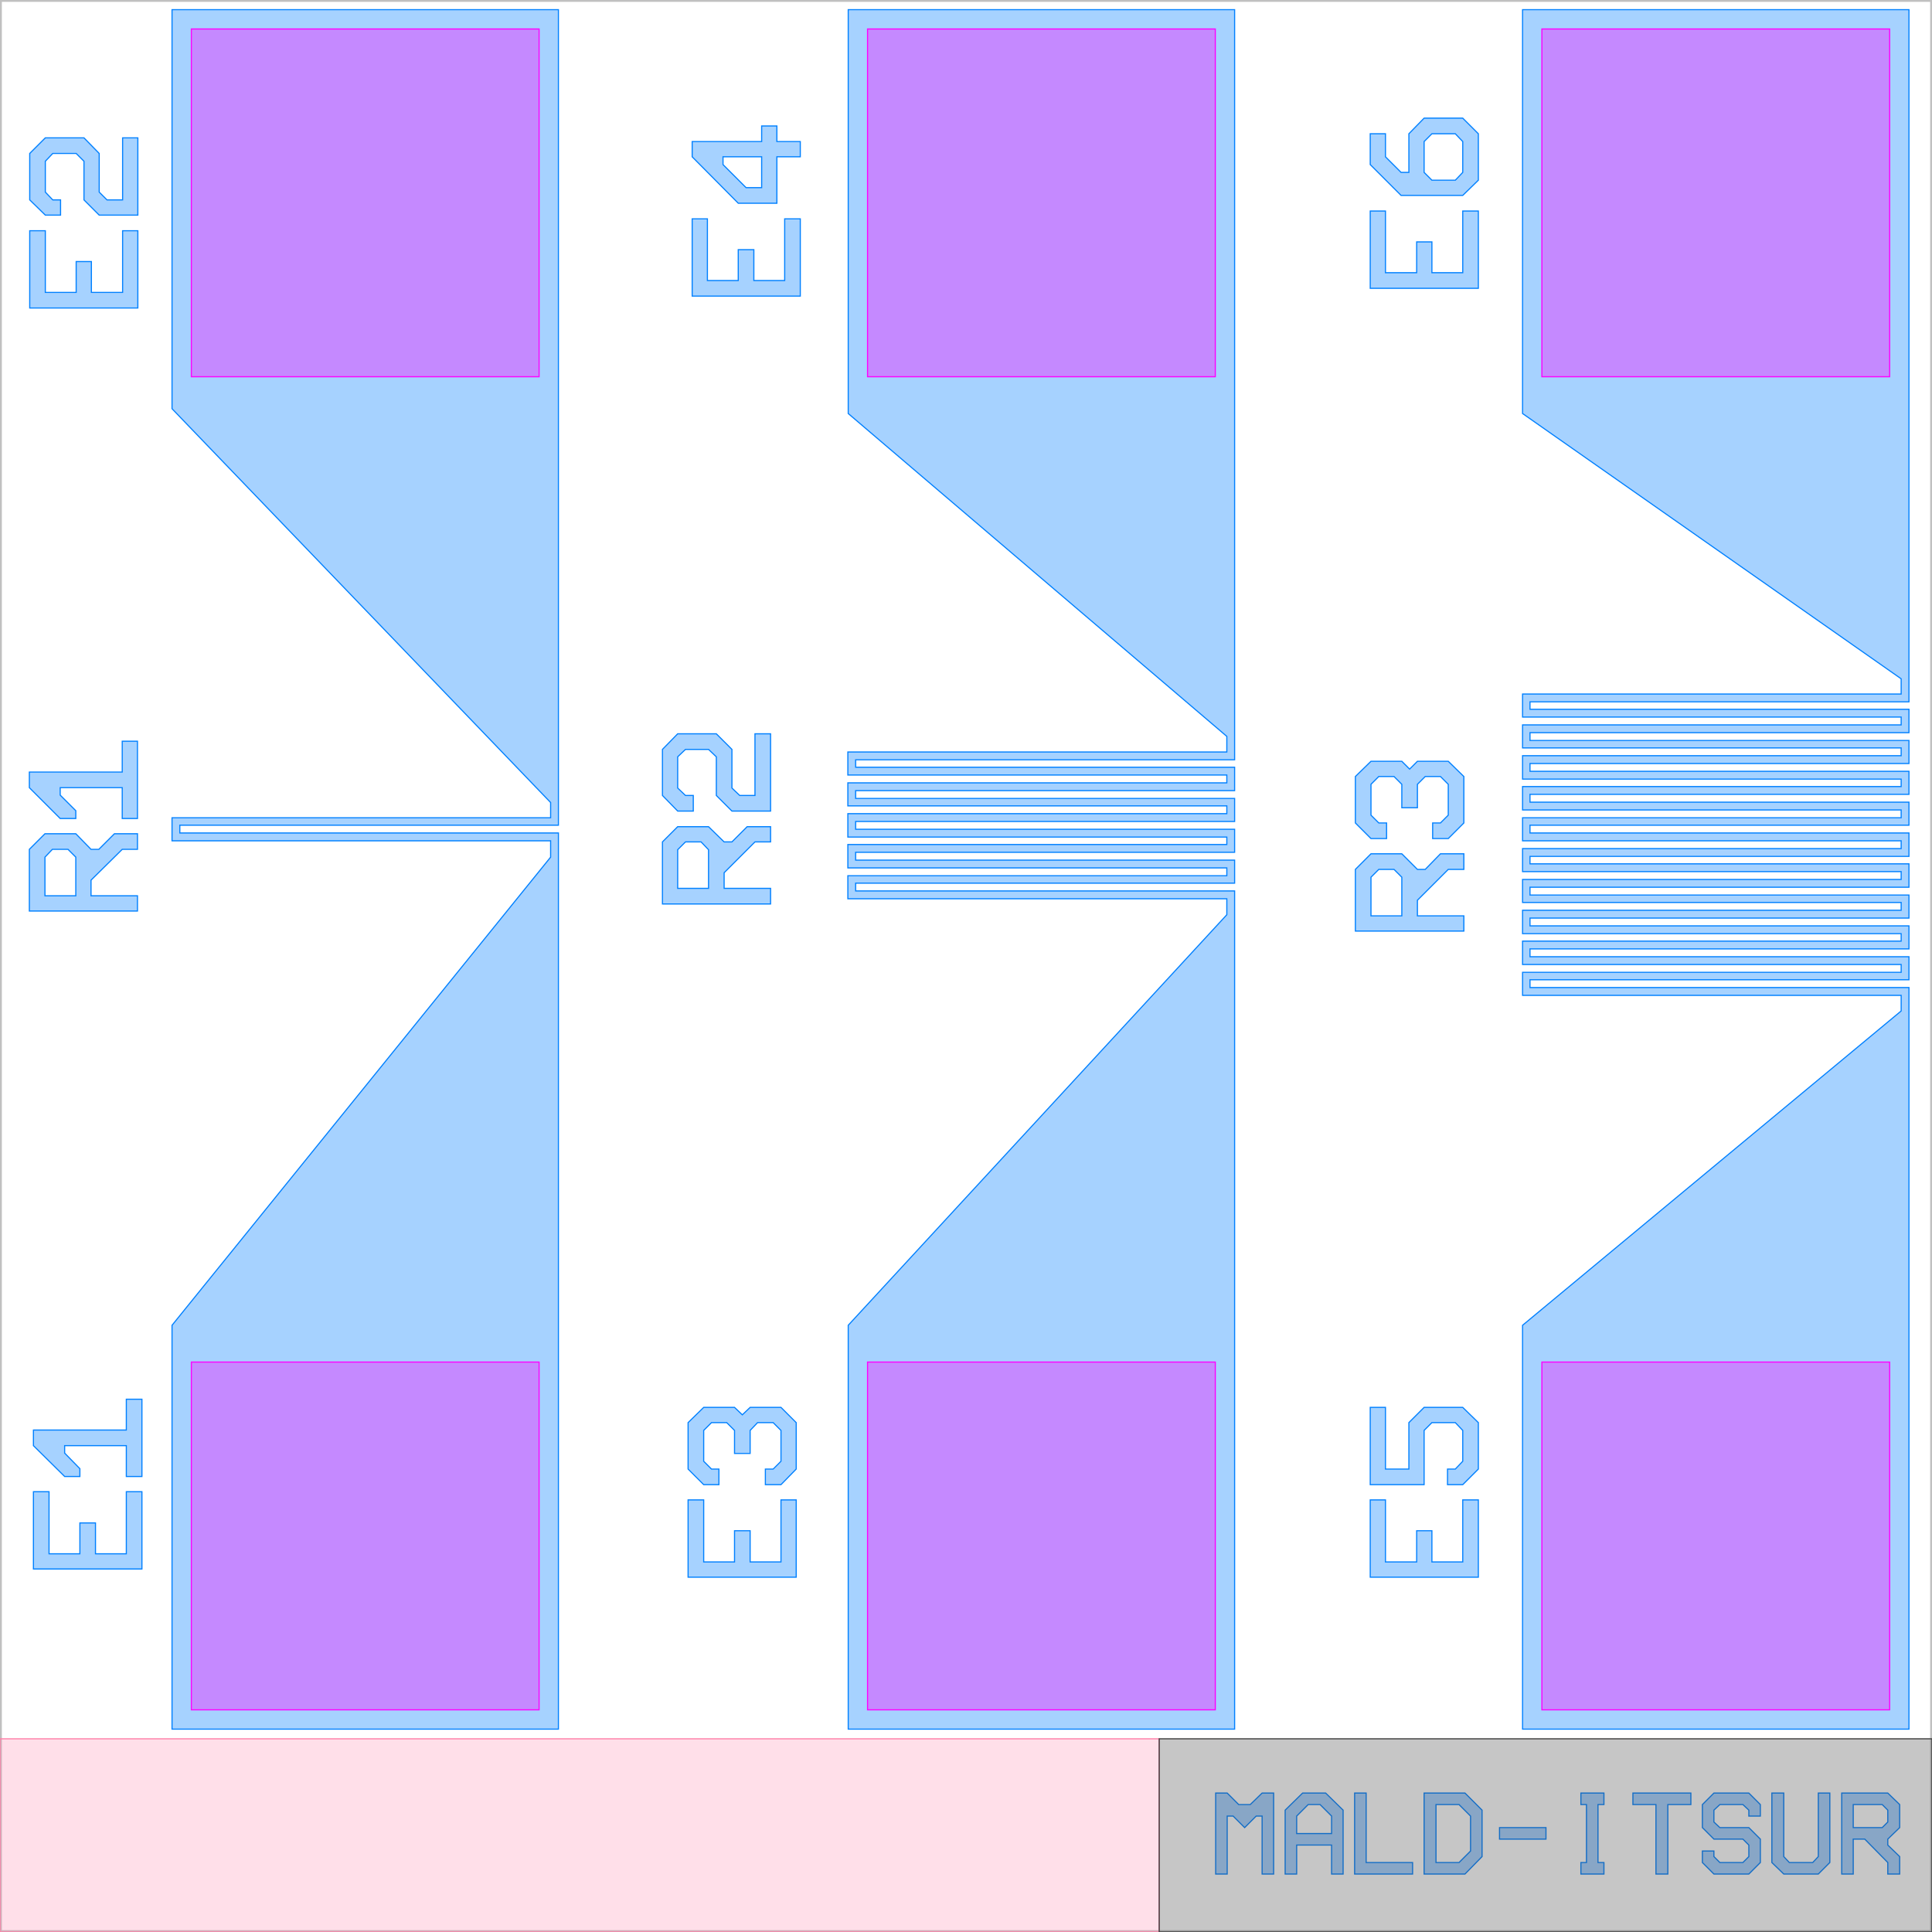
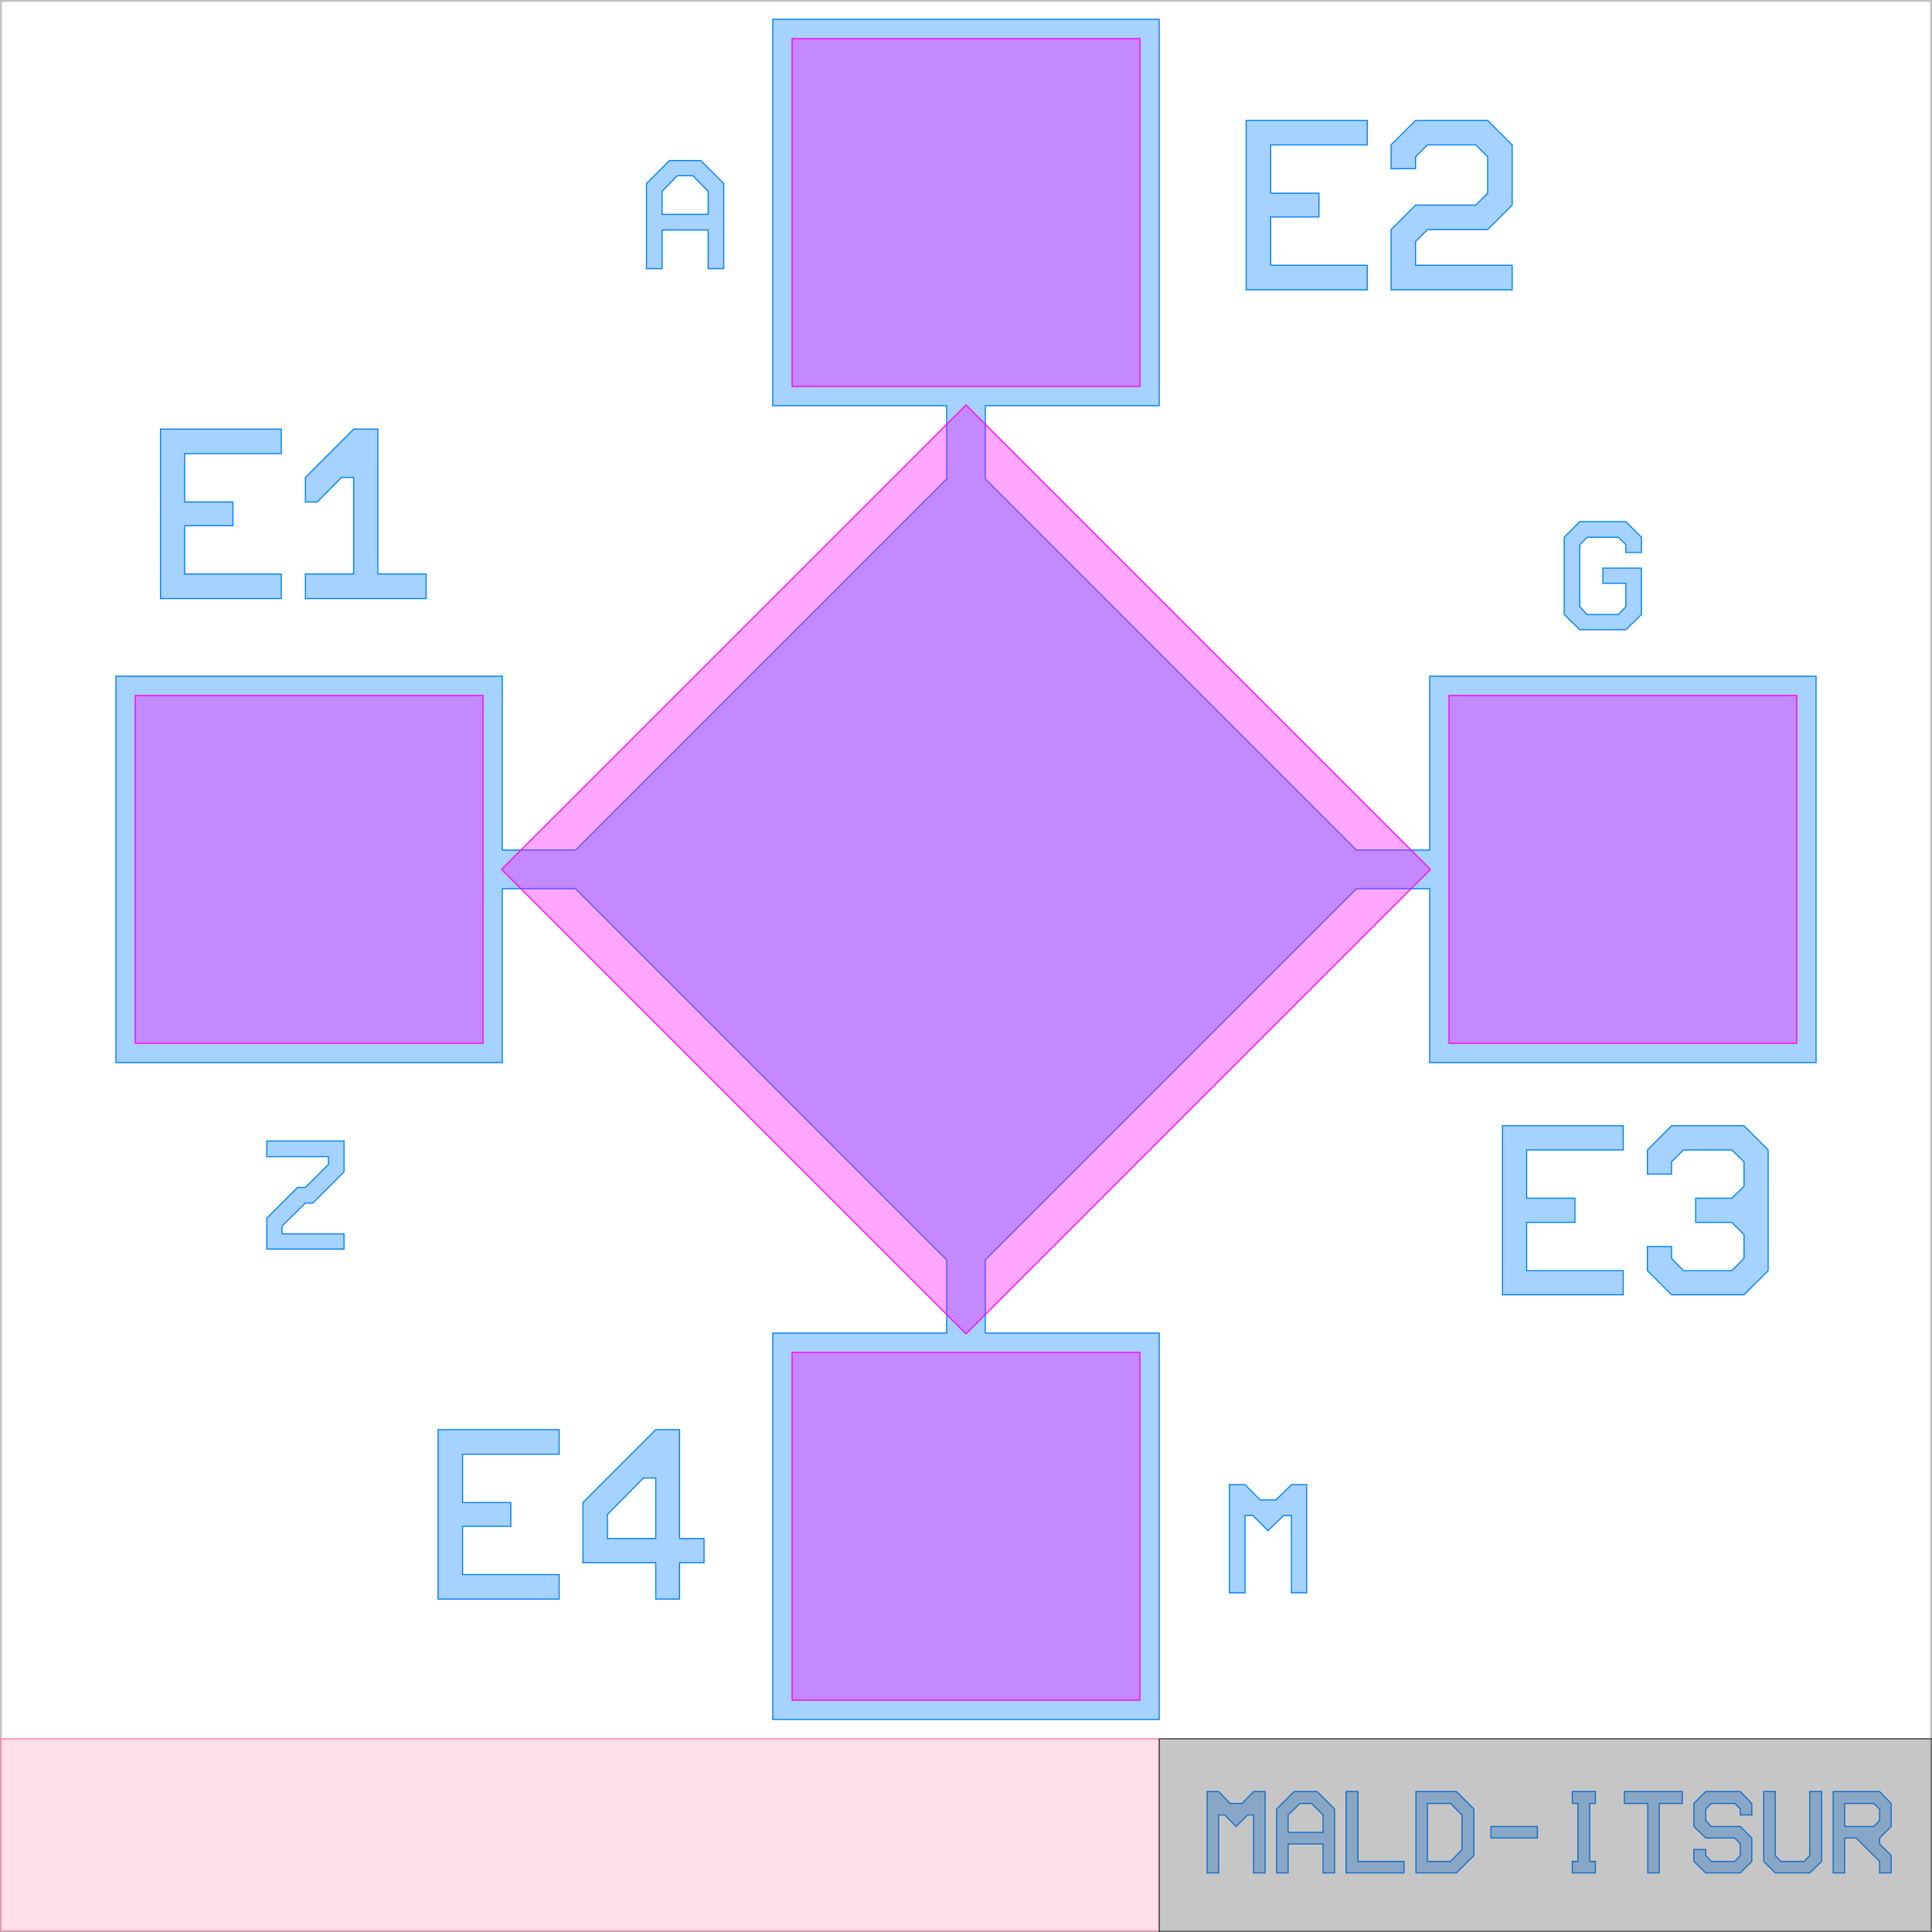
<svg xmlns="http://www.w3.org/2000/svg" viewBox="0 0 520 520" width="100%" role="img">
  <rect width="520" height="520" fill="#FFFFFF" />
  <path d="M0.0 520.0L0.0 0.0L520.0 0.0L520.0 520.0Z" fill="none" fill-rule="evenodd" stroke="#c0c0c0" stroke-width="1" />
-   <path d="M403.6 495.0L403.6 491.9L416.1 491.9L416.1 495.0ZM327.2 504.4L327.2 482.6L330.3 482.6L333.4 485.7L336.5 485.7L339.7 482.6L342.8 482.6L342.8 504.4L339.7 504.4L339.7 488.8L338.1 488.8L335.0 491.9L331.9 488.8L330.3 488.8L330.3 504.4ZM345.9 504.4L345.9 487.2L350.6 482.6L356.8 482.6L361.5 487.2L361.5 504.4L358.4 504.4L358.4 496.6L349.0 496.6L349.0 504.4ZM349.0 493.5L358.4 493.5L358.4 488.8L355.3 485.7L352.1 485.7L349.0 488.8ZM364.6 504.4L364.6 482.6L367.7 482.6L367.7 501.3L380.2 501.3L380.2 504.4ZM383.3 504.4L383.3 482.6L394.3 482.6L398.9 487.2L398.9 499.7L394.3 504.4ZM386.5 501.3L392.7 501.3L395.8 498.2L395.8 488.8L392.7 485.7L386.5 485.7ZM425.5 504.4L425.5 501.3L427.0 501.3L427.0 485.7L425.5 485.7L425.5 482.6L431.7 482.6L431.7 485.7L430.1 485.7L430.1 501.3L431.7 501.3L431.7 504.4ZM445.7 504.4L445.7 485.7L439.5 485.7L439.5 482.6L455.1 482.6L455.1 485.7L448.9 485.7L448.9 504.4ZM461.3 504.4L458.2 501.3L458.2 498.2L461.3 498.2L461.3 499.7L462.9 501.3L469.1 501.3L470.7 499.7L470.7 496.6L469.1 495.0L461.3 495.0L458.2 491.9L458.2 485.7L461.3 482.6L470.7 482.6L473.8 485.7L473.8 488.8L470.7 488.8L470.7 487.2L469.1 485.7L462.9 485.7L461.3 487.2L461.3 490.4L462.9 491.9L470.7 491.9L473.8 495.0L473.8 501.3L470.7 504.4ZM480.1 504.4L476.9 501.3L476.9 482.6L480.1 482.6L480.1 499.7L481.6 501.3L487.9 501.3L489.4 499.7L489.4 482.6L492.5 482.6L492.5 501.3L489.4 504.4ZM495.7 504.4L495.7 482.6L508.1 482.6L511.3 485.7L511.3 491.9L508.1 495.0L508.1 496.6L511.3 499.7L511.3 504.4L508.1 504.4L508.1 501.3L501.9 495.0L498.8 495.0L498.8 504.4ZM498.8 491.9L506.6 491.9L508.1 490.4L508.1 487.2L506.6 485.7L498.8 485.7ZM185.2 424.5L185.2 403.7L189.4 403.7L189.4 420.4L197.7 420.4L197.7 412.0L201.9 412.0L201.9 420.4L210.2 420.4L210.2 403.7L214.3 403.7L214.3 424.5ZM368.8 424.5L368.8 403.7L372.9 403.7L372.9 420.4L381.3 420.4L381.3 412.0L385.4 412.0L385.4 420.4L393.7 420.4L393.7 403.7L397.9 403.7L397.9 424.5ZM9.0 422.3L9.0 401.5L13.2 401.5L13.2 418.2L21.5 418.2L21.5 409.9L25.7 409.9L25.7 418.2L34.0 418.2L34.0 401.5L38.2 401.5L38.2 422.3ZM189.4 399.6L185.2 395.4L185.2 382.9L189.4 378.8L197.7 378.8L199.8 380.8L201.9 378.8L210.2 378.8L214.3 382.9L214.3 395.4L210.2 399.6L206.0 399.6L206.0 395.4L208.1 395.4L210.2 393.3L210.2 385.0L208.1 382.9L203.9 382.9L201.9 385.0L201.9 391.2L197.7 391.2L197.7 385.0L195.6 382.9L191.5 382.9L189.4 385.0L189.4 393.3L191.5 395.4L193.5 395.4L193.5 399.6ZM368.8 399.6L368.8 378.8L372.9 378.8L372.9 395.4L379.2 395.4L379.2 382.9L383.3 378.8L393.7 378.8L397.9 382.9L397.9 395.4L393.7 399.6L389.6 399.6L389.6 395.4L391.7 395.4L393.7 393.3L393.7 385.0L391.7 382.9L385.4 382.9L383.3 385.0L383.3 399.6ZM17.4 397.4L9.0 389.1L9.0 384.9L34.0 384.9L34.0 376.6L38.2 376.6L38.2 397.4L34.0 397.4L34.0 389.1L17.4 389.1L17.4 391.1L21.5 395.3L21.5 397.4ZM364.8 250.6L364.8 234.0L369.0 229.8L377.3 229.8L381.5 234.0L383.6 234.0L387.7 229.8L394.0 229.8L394.0 234.0L389.8 234.0L381.5 242.3L381.5 246.5L394.0 246.5L394.0 250.6ZM369.0 246.5L377.3 246.5L377.3 236.1L375.2 234.0L371.1 234.0L369.0 236.1ZM7.9 245.2L7.9 228.6L12.1 224.4L20.4 224.4L24.5 228.6L26.6 228.6L30.8 224.4L37.0 224.4L37.0 228.6L32.9 228.6L24.5 236.9L24.5 241.1L37.0 241.1L37.0 245.2ZM12.1 241.1L20.4 241.1L20.4 230.7L18.3 228.6L14.1 228.6L12.1 230.7ZM178.3 243.3L178.3 226.6L182.4 222.5L190.7 222.5L194.9 226.6L197.0 226.6L201.1 222.5L207.4 222.5L207.4 226.6L203.2 226.6L194.9 234.9L194.9 239.1L207.4 239.1L207.4 243.3ZM182.4 239.1L190.7 239.1L190.7 228.7L188.7 226.6L184.5 226.6L182.4 228.7ZM369.0 225.7L364.8 221.5L364.8 209.0L369.0 204.9L377.3 204.9L379.4 207.0L381.5 204.9L389.8 204.9L394.0 209.0L394.0 221.5L389.8 225.7L385.6 225.7L385.6 221.5L387.7 221.5L389.8 219.4L389.8 211.1L387.7 209.0L383.6 209.0L381.5 211.1L381.5 217.4L377.3 217.4L377.3 211.1L375.2 209.0L371.1 209.0L369.0 211.1L369.0 219.4L371.1 221.5L373.2 221.5L373.2 225.7ZM16.2 220.3L7.9 212.0L7.9 207.8L32.9 207.8L32.9 199.5L37.0 199.5L37.0 220.3L32.9 220.3L32.9 212.0L16.2 212.0L16.2 214.0L20.4 218.2L20.4 220.3ZM182.4 218.3L178.3 214.1L178.3 201.7L182.4 197.5L192.8 197.5L197.0 201.7L197.0 212.1L199.1 214.1L203.2 214.1L203.2 197.5L207.4 197.5L207.4 218.3L197.0 218.3L192.8 214.1L192.8 203.7L190.7 201.7L184.5 201.7L182.4 203.7L182.4 212.1L184.5 214.1L186.6 214.1L186.6 218.3ZM8.0 82.9L8.0 62.1L12.2 62.1L12.2 78.7L20.5 78.7L20.5 70.4L24.6 70.4L24.6 78.7L33.0 78.7L33.0 62.1L37.1 62.1L37.1 82.9ZM186.3 79.7L186.3 58.9L190.4 58.9L190.4 75.5L198.7 75.5L198.7 67.2L202.9 67.2L202.9 75.5L211.2 75.5L211.2 58.9L215.4 58.9L215.4 79.7ZM368.8 77.6L368.8 56.8L372.9 56.8L372.9 73.4L381.3 73.4L381.3 65.1L385.4 65.1L385.4 73.4L393.7 73.4L393.7 56.8L397.9 56.8L397.9 77.6ZM12.2 57.9L8.0 53.8L8.0 41.3L12.2 37.1L22.6 37.1L26.7 41.3L26.7 51.7L28.8 53.8L33.0 53.8L33.0 37.1L37.1 37.1L37.1 57.9L26.7 57.9L22.6 53.8L22.6 43.4L20.5 41.3L14.2 41.3L12.2 43.4L12.2 51.7L14.2 53.8L16.3 53.8L16.3 57.9ZM198.7 54.7L186.3 42.2L186.3 38.1L205.0 38.1L205.0 33.9L209.1 33.9L209.1 38.1L215.4 38.1L215.4 42.2L209.1 42.2L209.1 54.7ZM200.8 50.5L205.0 50.5L205.0 42.2L194.6 42.2L194.6 44.3ZM377.1 52.6L368.8 44.3L368.8 36.0L372.9 36.0L372.9 42.2L377.1 46.4L379.2 46.4L379.2 36.0L383.3 31.8L393.7 31.8L397.9 36.0L397.9 48.5L393.7 52.6ZM385.4 48.5L391.7 48.5L393.7 46.4L393.7 38.1L391.7 36.0L385.4 36.0L383.3 38.1L383.3 46.4ZM46.3 465.4L46.3 356.7L148.2 230.7L148.2 226.3L46.3 226.3L46.3 220.1L148.2 220.1L148.2 216.0L46.3 110.0L46.3 2.6L150.3 2.6L150.3 222.1L48.4 222.1L48.4 224.2L150.3 224.2L150.3 465.4ZM228.3 465.4L228.3 356.7L330.2 246.2L330.2 241.9L228.2 241.9L228.2 235.7L330.2 235.7L330.2 233.6L228.2 233.6L228.2 227.3L330.2 227.3L330.2 225.3L228.2 225.3L228.2 219.0L330.2 219.0L330.2 216.9L228.2 216.9L228.2 210.7L330.2 210.7L330.2 208.6L228.2 208.6L228.2 202.4L330.2 202.4L330.2 198.2L228.3 111.3L228.3 2.6L332.3 2.6L332.3 204.5L230.3 204.5L230.3 206.5L332.3 206.5L332.3 212.8L230.3 212.8L230.3 214.9L332.3 214.9L332.3 221.1L230.3 221.1L230.3 223.2L332.3 223.2L332.3 229.4L230.3 229.4L230.3 231.5L332.3 231.5L332.3 237.7L230.3 237.7L230.3 239.8L332.3 239.8L332.3 465.4ZM409.8 465.4L409.8 356.7L511.7 272.1L511.7 267.9L409.8 267.9L409.8 261.7L511.7 261.7L511.7 259.6L409.8 259.6L409.8 253.3L511.7 253.3L511.7 251.3L409.8 251.3L409.8 245.0L511.7 245.0L511.7 242.9L409.8 242.9L409.8 236.7L511.7 236.7L511.7 234.6L409.8 234.6L409.8 228.4L511.7 228.4L511.7 226.3L409.8 226.3L409.8 220.1L511.7 220.1L511.7 218.0L409.8 218.0L409.8 211.7L511.7 211.7L511.7 209.7L409.8 209.7L409.8 203.4L511.7 203.4L511.7 201.3L409.8 201.3L409.8 195.1L511.7 195.1L511.7 193.0L409.8 193.0L409.8 186.8L511.7 186.8L511.7 182.7L409.8 111.3L409.8 2.6L513.8 2.6L513.8 188.9L411.8 188.9L411.8 190.9L513.8 190.9L513.8 197.2L411.8 197.2L411.8 199.3L513.8 199.3L513.8 205.5L411.8 205.5L411.8 207.6L513.8 207.6L513.8 213.8L411.8 213.8L411.8 215.9L513.8 215.9L513.8 222.1L411.8 222.1L411.8 224.2L513.8 224.2L513.8 230.5L411.8 230.5L411.8 232.5L513.8 232.5L513.8 238.8L411.8 238.8L411.8 240.9L513.8 240.9L513.8 247.1L411.8 247.1L411.8 249.2L513.8 249.2L513.8 255.4L411.8 255.4L411.8 257.5L513.8 257.5L513.8 263.7L411.8 263.7L411.8 265.8L513.8 265.8L513.8 465.4Z" fill="#0080ff" fill-opacity="0.35" fill-rule="evenodd" stroke="#0080ff" stroke-width="0.3" />
-   <path d="M51.5 460.2L51.5 366.6L145.1 366.6L145.1 460.2ZM233.5 460.2L233.5 366.6L327.1 366.6L327.1 460.2ZM415.0 460.2L415.0 366.6L508.6 366.6L508.6 460.2ZM51.5 101.4L51.5 7.8L145.1 7.8L145.1 101.4ZM233.5 101.4L233.5 7.8L327.1 7.8L327.1 101.4ZM415.0 101.4L415.0 7.8L508.6 7.8L508.6 101.4Z" fill="#ff00ff" fill-opacity="0.35" fill-rule="evenodd" stroke="#ff00ff" stroke-width="0.3" />
+   <path d="M401.3 494.7L401.3 491.6L413.8 491.6L413.8 494.7ZM324.9 504.1L324.9 482.2L328.0 482.2L331.1 485.4L334.3 485.4L337.4 482.2L340.5 482.2L340.5 504.1L337.4 504.1L337.4 488.5L335.8 488.5L332.7 491.6L329.6 488.5L328.0 488.5L328.0 504.1ZM343.6 504.1L343.6 486.9L348.3 482.2L354.5 482.2L359.2 486.9L359.2 504.1L356.1 504.1L356.1 496.3L346.7 496.3L346.7 504.1ZM346.7 493.2L356.1 493.2L356.1 488.5L353.0 485.4L349.9 485.4L346.7 488.5ZM362.3 504.1L362.3 482.2L365.5 482.2L365.5 501.0L377.9 501.0L377.9 504.1ZM381.1 504.1L381.1 482.2L392.0 482.2L396.7 486.9L396.7 499.4L392.0 504.1ZM384.2 501.0L390.4 501.0L393.5 497.8L393.5 488.5L390.4 485.4L384.2 485.4ZM423.2 504.1L423.2 501.0L424.7 501.0L424.7 485.4L423.2 485.4L423.2 482.2L429.4 482.2L429.4 485.4L427.9 485.4L427.9 501.0L429.4 501.0L429.4 504.1ZM443.5 504.1L443.5 485.4L437.2 485.4L437.2 482.2L452.8 482.2L452.8 485.4L446.6 485.4L446.6 504.1ZM459.1 504.1L455.9 501.0L455.9 497.8L459.1 497.8L459.1 499.4L460.6 501.0L466.9 501.0L468.4 499.4L468.4 496.3L466.9 494.7L459.1 494.7L455.9 491.6L455.9 485.4L459.1 482.2L468.4 482.2L471.5 485.4L471.5 488.5L468.4 488.5L468.4 486.9L466.9 485.4L460.6 485.4L459.1 486.9L459.1 490.0L460.6 491.6L468.4 491.6L471.5 494.7L471.5 501.0L468.4 504.1ZM477.8 504.1L474.7 501.0L474.7 482.2L477.8 482.2L477.8 499.4L479.3 501.0L485.6 501.0L487.1 499.4L487.1 482.2L490.3 482.2L490.3 501.0L487.1 504.1ZM493.4 504.1L493.4 482.2L505.9 482.2L509.0 485.4L509.0 491.6L505.9 494.7L505.9 496.3L509.0 499.4L509.0 504.1L505.9 504.1L505.9 501.0L499.6 494.7L496.5 494.7L496.5 504.1ZM496.5 491.6L504.3 491.6L505.9 490.0L505.9 486.9L504.3 485.4L496.5 485.4ZM330.9 428.7L330.9 399.6L335.1 399.6L339.2 403.7L343.4 403.7L347.6 399.6L351.7 399.6L351.7 428.7L347.6 428.7L347.6 407.9L345.5 407.9L341.3 412.0L337.2 407.9L335.1 407.9L335.1 428.7ZM117.9 430.4L117.9 384.8L150.5 384.8L150.5 391.4L124.5 391.4L124.5 404.4L137.5 404.4L137.5 410.8L124.5 410.8L124.5 423.8L150.5 423.8L150.5 430.4ZM176.5 430.4L176.5 420.6L156.9 420.6L156.9 404.4L176.5 384.8L182.9 384.8L182.9 414.1L189.5 414.1L189.5 420.6L182.9 420.6L182.9 430.4ZM163.5 414.1L176.5 414.1L176.5 397.8L173.2 397.8L163.5 407.6ZM71.8 336.2L71.8 327.9L80.1 319.6L82.2 319.6L88.4 313.4L88.4 311.3L71.8 311.3L71.8 307.1L92.6 307.1L92.6 315.4L84.2 323.8L82.2 323.8L75.9 330.0L75.9 332.1L92.6 332.1L92.6 336.2ZM404.4 348.5L404.4 303.0L436.9 303.0L436.9 309.5L410.9 309.5L410.9 322.5L423.9 322.5L423.9 329.0L410.9 329.0L410.9 342.0L436.9 342.0L436.9 348.5ZM449.9 348.5L443.4 342.0L443.4 335.5L449.9 335.5L449.9 338.7L453.1 342.0L466.1 342.0L469.4 338.7L469.4 332.3L466.1 329.0L456.4 329.0L456.4 322.5L466.1 322.5L469.4 319.3L469.4 312.7L466.1 309.5L453.1 309.5L449.9 312.7L449.9 316.0L443.4 316.0L443.4 309.5L449.9 303.0L469.4 303.0L475.9 309.5L475.9 342.0L469.4 348.5ZM425.2 169.5L421.0 165.4L421.0 144.6L425.2 140.4L437.6 140.4L441.8 144.6L441.8 148.7L437.6 148.7L437.6 146.6L435.6 144.6L427.2 144.6L425.2 146.6L425.2 163.3L427.2 165.4L435.6 165.4L437.6 163.3L437.6 157.0L431.4 157.0L431.4 152.9L441.8 152.9L441.8 165.4L437.6 169.5ZM43.2 161.1L43.2 115.5L75.7 115.5L75.7 122.1L49.7 122.1L49.7 135.1L62.7 135.1L62.7 141.5L49.7 141.5L49.7 154.5L75.7 154.5L75.7 161.1ZM82.2 161.1L82.2 154.5L95.2 154.5L95.2 128.5L91.9 128.5L85.4 135.1L82.2 135.1L82.2 128.5L95.2 115.5L101.7 115.5L101.7 154.5L114.7 154.5L114.7 161.1ZM174.0 72.3L174.0 49.4L180.2 43.2L188.6 43.2L194.8 49.4L194.8 72.3L190.6 72.3L190.6 61.9L178.2 61.9L178.2 72.3ZM178.2 57.7L190.6 57.7L190.6 51.5L186.5 47.3L182.3 47.3L178.2 51.5ZM335.4 78.0L335.4 32.4L368.0 32.4L368.0 39.0L342.0 39.0L342.0 52.0L355.0 52.0L355.0 58.4L342.0 58.4L342.0 71.4L368.0 71.4L368.0 78.0ZM374.4 78.0L374.4 61.8L381.0 55.2L397.2 55.2L400.4 52.0L400.4 42.2L397.2 39.0L384.2 39.0L381.0 42.2L381.0 45.4L374.4 45.4L374.4 39.0L381.0 32.4L400.4 32.4L407.0 39.0L407.0 55.2L400.4 61.8L384.2 61.8L381.0 65.0L381.0 71.4L407.0 71.4L407.0 78.0ZM208.0 462.8L208.0 358.8L254.8 358.8L254.8 339.1L154.9 239.2L135.2 239.2L135.2 286.0L31.2 286.0L31.2 182.0L135.2 182.0L135.2 228.8L154.9 228.8L254.8 128.9L254.8 109.2L208.0 109.2L208.0 5.2L312.0 5.2L312.0 109.2L265.2 109.2L265.2 128.9L365.1 228.8L384.8 228.8L384.8 182.0L488.8 182.0L488.8 286.0L384.8 286.0L384.8 239.2L365.1 239.2L265.2 339.1L265.2 358.8L312.0 358.8L312.0 462.8Z" fill="#0080ff" fill-opacity="0.35" fill-rule="evenodd" stroke="#0080ff" stroke-width="0.3" />
+   <path d="M213.2 457.6L213.2 364.0L306.8 364.0L306.8 457.6ZM36.4 280.8L36.4 187.2L130.0 187.2L130.0 280.8ZM390.0 280.8L390.0 187.2L483.6 187.2L483.6 280.8ZM260.0 359.0L135.0 234.0L260.0 109.0L385.0 234.0ZM213.2 104.0L213.2 10.4L306.8 10.4L306.8 104.0Z" fill="#ff00ff" fill-opacity="0.35" fill-rule="evenodd" stroke="#ff00ff" stroke-width="0.3" />
  <path d="M0.0 520.0L0.0 468.0L312.0 468.0L312.0 520.0Z" fill="#ff80a8" fill-opacity="0.25" fill-rule="evenodd" stroke="#ff80a8" stroke-width="0.3" />
  <path d="M312.0 520.0L312.0 468.0L520.0 468.0L520.0 520.0Z" fill="#404040" fill-opacity="0.3" fill-rule="evenodd" stroke="#404040" stroke-width="0.3" />
</svg>
